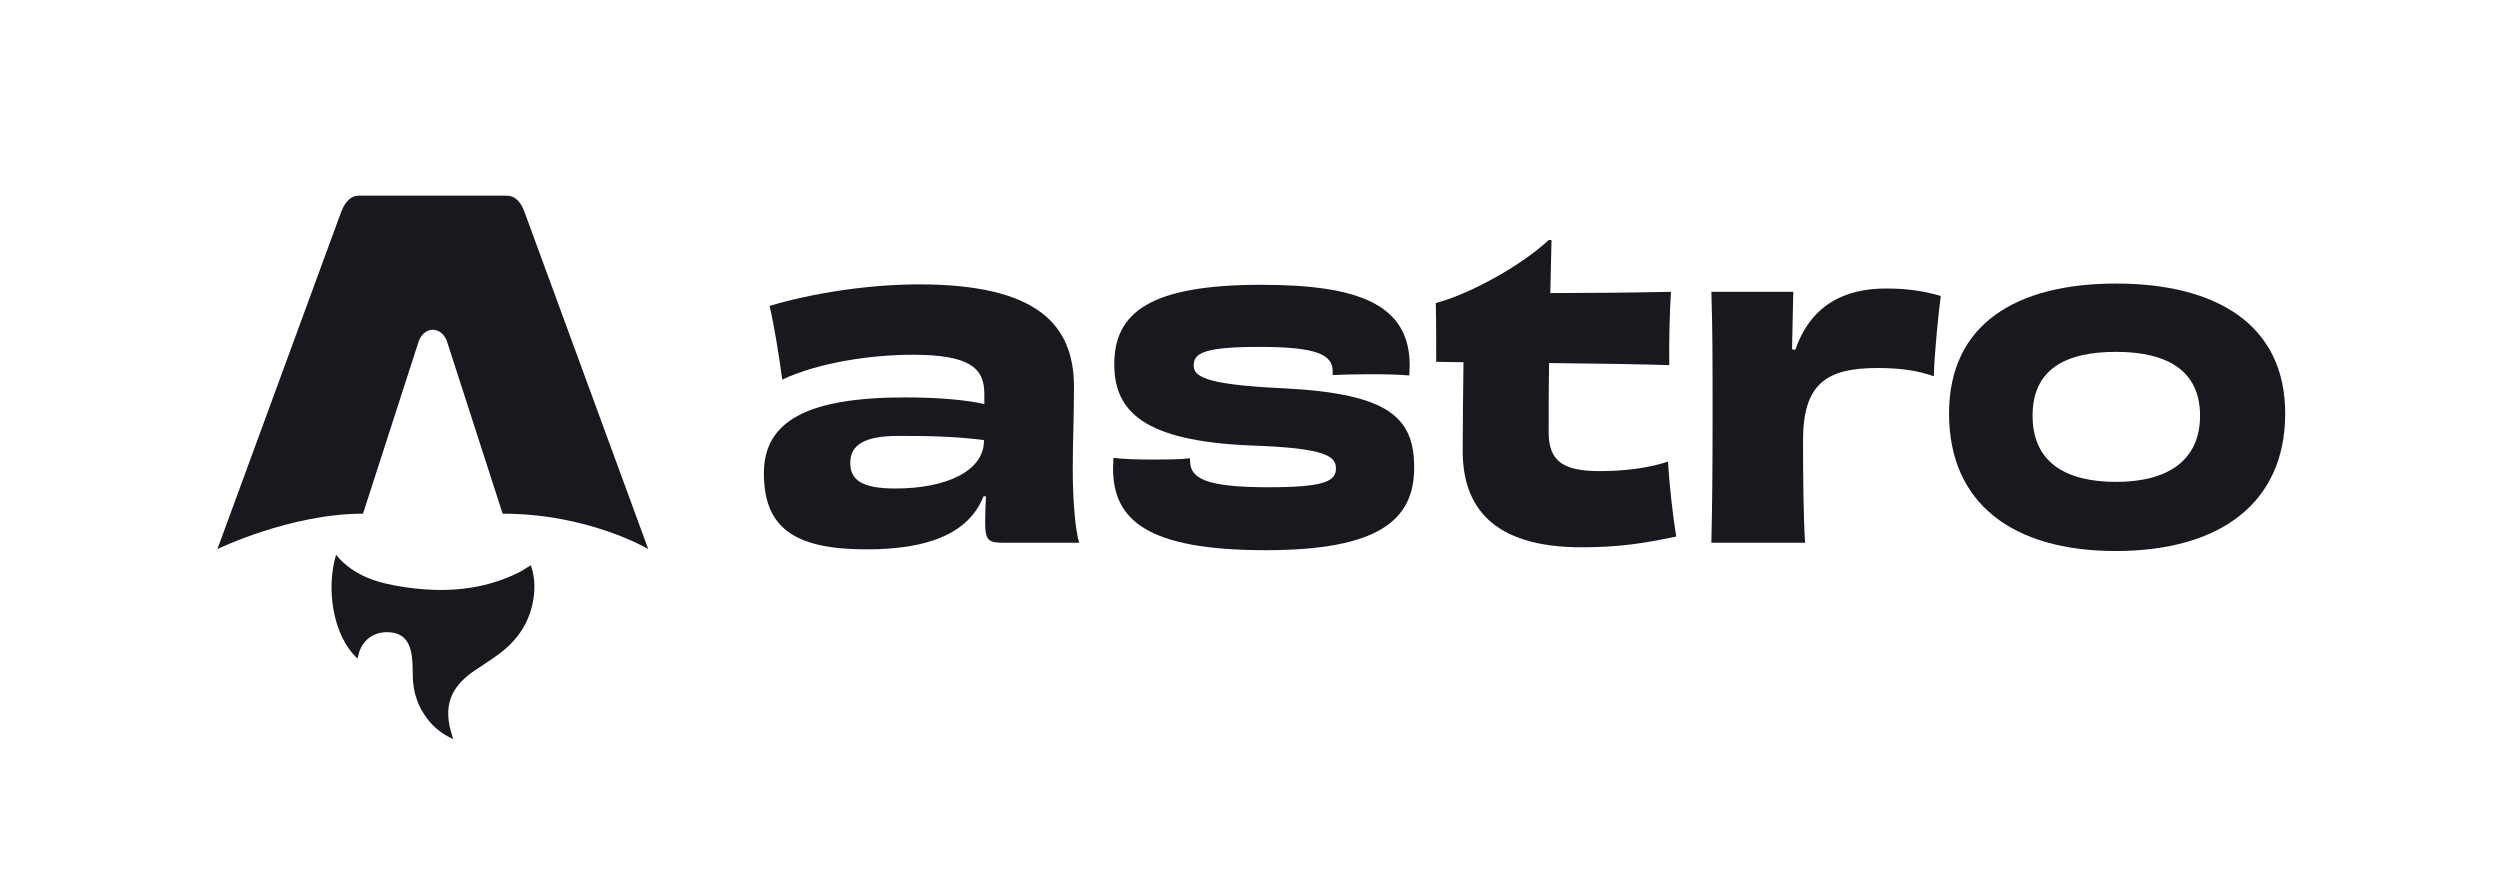
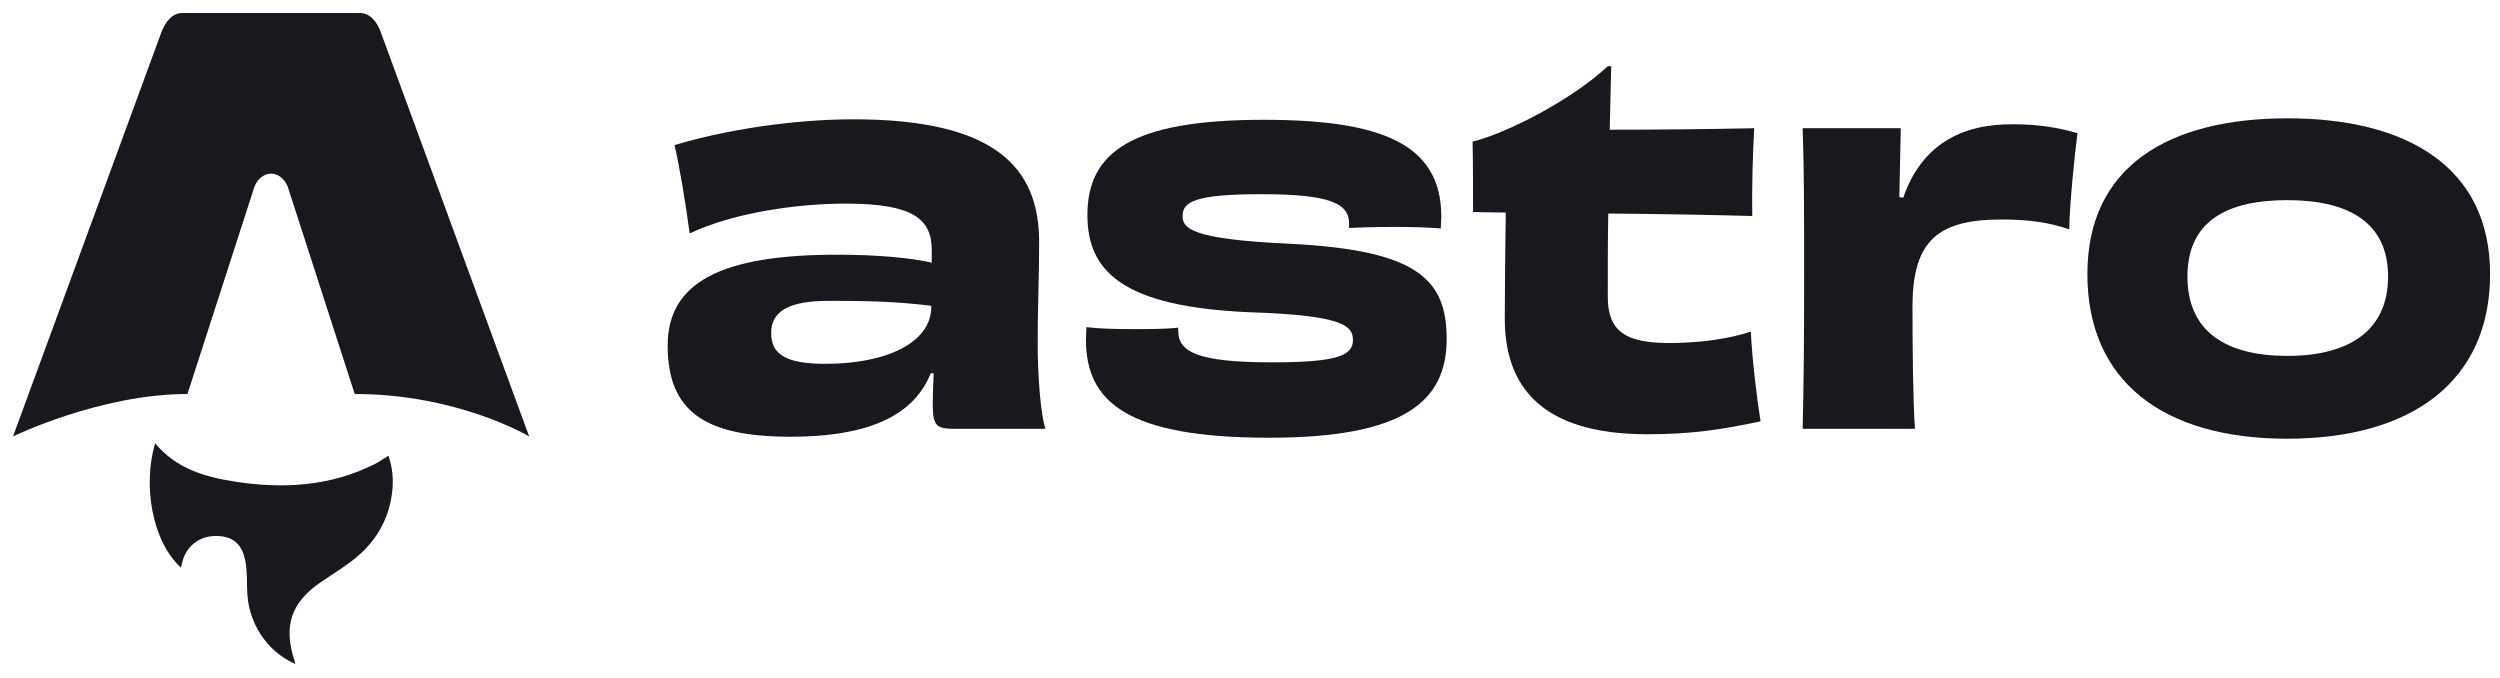
- <svg xmlns="http://www.w3.org/2000/svg" width="460" height="160" viewBox="0 0 460 160" fill="none">
-   <path d="M65.784 121.175C61.267 117.045 59.948 108.368 61.83 102.082C65.094 106.045 69.616 107.301 74.3 108.009C81.531 109.103 88.632 108.694 95.349 105.389C96.117 105.011 96.828 104.507 97.667 103.998C98.297 105.826 98.461 107.672 98.241 109.551C97.706 114.127 95.429 117.662 91.807 120.341C90.359 121.413 88.826 122.371 87.33 123.382C82.735 126.487 81.492 130.129 83.218 135.427C83.259 135.556 83.296 135.685 83.389 136C81.043 134.95 79.329 133.421 78.023 131.411C76.644 129.289 75.988 126.942 75.953 124.403C75.936 123.167 75.936 121.92 75.77 120.702C75.364 117.732 73.969 116.402 71.343 116.325C68.647 116.247 66.514 117.913 65.949 120.538C65.905 120.739 65.843 120.938 65.78 121.172L65.784 121.175Z" fill="#17191E" />
-   <path d="M40 101.034C40 101.034 53.377 94.518 66.792 94.518L76.907 63.215C77.285 61.702 78.391 60.673 79.639 60.673C80.888 60.673 81.993 61.702 82.372 63.215L92.486 94.518C108.374 94.518 119.279 101.034 119.279 101.034C119.279 101.034 96.556 39.133 96.511 39.009C95.859 37.179 94.758 36 93.274 36H66.007C64.523 36 63.466 37.179 62.77 39.009C62.721 39.131 40 101.034 40 101.034Z" fill="#17191E" />
-   <path d="M181.043 81.123C181.043 86.608 174.22 89.884 164.773 89.884C158.624 89.884 156.45 88.36 156.45 85.16C156.45 81.808 159.149 80.209 165.297 80.209C170.846 80.209 175.569 80.285 181.043 80.97V81.123ZM181.118 74.342C177.744 73.581 172.645 73.123 166.572 73.123C148.877 73.123 140.555 77.314 140.555 87.065C140.555 97.198 146.253 101.083 159.449 101.083C170.621 101.083 178.193 98.264 180.968 91.331H181.417C181.342 93.007 181.267 94.683 181.267 95.978C181.267 99.559 181.867 99.864 184.791 99.864H198.587C197.837 97.731 197.387 91.712 197.387 86.532C197.387 80.97 197.612 76.78 197.612 71.143C197.612 59.639 190.715 52.325 169.121 52.325C159.824 52.325 149.477 53.925 141.605 56.287C142.354 59.41 143.404 65.734 143.929 69.847C150.752 66.648 160.424 65.276 167.922 65.276C178.268 65.276 181.118 67.638 181.118 72.438V74.342Z" fill="#17191E" />
-   <path d="M218.971 84.322C217.097 84.551 214.547 84.551 211.923 84.551C209.149 84.551 206.6 84.475 204.875 84.246C204.875 84.856 204.8 85.541 204.8 86.151C204.8 95.674 211.023 101.235 232.917 101.235C253.535 101.235 260.208 95.75 260.208 86.075C260.208 76.933 255.785 72.438 236.216 71.447C220.995 70.762 219.646 69.086 219.646 67.181C219.646 64.972 221.595 63.829 231.792 63.829C242.364 63.829 245.213 65.276 245.213 68.324V69.009C246.712 68.933 249.412 68.857 252.186 68.857C254.81 68.857 257.659 68.933 259.309 69.086C259.309 68.4 259.384 67.79 259.384 67.257C259.384 56.058 250.086 52.401 232.092 52.401C211.848 52.401 205.025 57.353 205.025 67.029C205.025 75.714 210.499 81.123 229.918 81.961C244.238 82.418 245.813 84.018 245.813 86.227C245.813 88.589 243.488 89.655 233.442 89.655C221.895 89.655 218.971 88.055 218.971 84.779V84.322Z" fill="#17191E" />
-   <path d="M284.955 44.173C279.482 49.278 269.66 54.382 264.187 55.753C264.262 58.572 264.262 63.753 264.262 66.572L269.285 66.648C269.21 72.057 269.135 78.609 269.135 82.951C269.135 93.084 274.458 100.702 291.028 100.702C298.001 100.702 302.65 99.94 308.423 98.721C307.823 94.988 307.148 89.274 306.923 84.932C303.474 86.075 299.126 86.684 294.327 86.684C287.654 86.684 284.955 84.856 284.955 79.599C284.955 75.028 284.955 70.762 285.03 66.8C293.578 66.876 302.125 67.029 307.148 67.181C307.073 63.219 307.223 57.506 307.448 53.696C300.175 53.849 292.003 53.925 285.255 53.925C285.33 50.573 285.405 47.373 285.48 44.173H284.955Z" fill="#17191E" />
-   <path d="M329.736 64.286C329.811 60.324 329.886 56.972 329.961 53.696H314.89C315.115 60.248 315.115 66.953 315.115 76.78C315.115 86.608 315.04 93.388 314.89 99.864H332.135C331.835 95.293 331.76 87.598 331.76 81.046C331.76 70.686 335.959 67.714 345.481 67.714C349.905 67.714 353.054 68.248 355.828 69.238C355.903 65.353 356.653 57.81 357.102 54.458C354.253 53.62 351.104 53.087 347.28 53.087C339.108 53.011 333.11 56.363 330.336 64.362L329.736 64.286Z" fill="#17191E" />
-   <path d="M404.808 76.475C404.808 84.779 398.81 88.665 389.363 88.665C379.991 88.665 373.993 85.008 373.993 76.475C373.993 67.943 380.066 64.743 389.363 64.743C398.735 64.743 404.808 68.171 404.808 76.475ZM420.478 76.094C420.478 59.563 407.582 52.173 389.363 52.173C371.069 52.173 358.622 59.563 358.622 76.094C358.622 92.55 370.244 101.388 389.288 101.388C408.482 101.388 420.478 92.55 420.478 76.094Z" fill="#17191E" />
+ <svg xmlns="http://www.w3.org/2000/svg" width="100%" height="100%" viewBox="0 0 384 104" version="1.1" xml:space="preserve" style="fill-rule:evenodd;clip-rule:evenodd;stroke-linejoin:round;stroke-miterlimit:2;">
+   <g transform="matrix(1,0,0,1,-38,-34)">
+     <path d="M65.784,121.175C61.267,117.045 59.948,108.368 61.83,102.082C65.094,106.045 69.616,107.301 74.3,108.009C81.531,109.103 88.632,108.694 95.349,105.389C96.117,105.011 96.828,104.507 97.667,103.998C98.297,105.826 98.461,107.672 98.241,109.551C97.706,114.127 95.429,117.662 91.807,120.341C90.359,121.413 88.826,122.371 87.33,123.382C82.735,126.487 81.492,130.129 83.218,135.427C83.259,135.556 83.296,135.685 83.389,136C81.043,134.95 79.329,133.421 78.023,131.411C76.644,129.289 75.988,126.942 75.953,124.403C75.936,123.167 75.936,121.92 75.77,120.702C75.364,117.732 73.969,116.402 71.343,116.325C68.647,116.247 66.514,117.913 65.949,120.538C65.905,120.739 65.843,120.938 65.78,121.172L65.784,121.175Z" style="fill:rgb(23,25,30);fill-rule:nonzero;" />
+   </g>
+   <g transform="matrix(1,0,0,1,-38,-34)">
+     <path d="M40,101.034C40,101.034 53.377,94.518 66.792,94.518L76.907,63.215C77.285,61.702 78.391,60.673 79.639,60.673C80.888,60.673 81.993,61.702 82.372,63.215L92.486,94.518C108.374,94.518 119.279,101.034 119.279,101.034C119.279,101.034 96.556,39.133 96.511,39.009C95.859,37.179 94.758,36 93.274,36L66.007,36C64.523,36 63.466,37.179 62.77,39.009C62.721,39.131 40,101.034 40,101.034Z" style="fill:rgb(23,25,30);fill-rule:nonzero;" />
+   </g>
+   <g transform="matrix(1,0,0,1,-38,-34)">
+     <path d="M181.043,81.123C181.043,86.608 174.22,89.884 164.773,89.884C158.624,89.884 156.45,88.36 156.45,85.16C156.45,81.808 159.149,80.209 165.297,80.209C170.846,80.209 175.569,80.285 181.043,80.97L181.043,81.123ZM181.118,74.342C177.744,73.581 172.645,73.123 166.572,73.123C148.877,73.123 140.555,77.314 140.555,87.065C140.555,97.198 146.253,101.083 159.449,101.083C170.621,101.083 178.193,98.264 180.968,91.331L181.417,91.331C181.342,93.007 181.267,94.683 181.267,95.978C181.267,99.559 181.867,99.864 184.791,99.864L198.587,99.864C197.837,97.731 197.387,91.712 197.387,86.532C197.387,80.97 197.612,76.78 197.612,71.143C197.612,59.639 190.715,52.325 169.121,52.325C159.824,52.325 149.477,53.925 141.605,56.287C142.354,59.41 143.404,65.734 143.929,69.847C150.752,66.648 160.424,65.276 167.922,65.276C178.268,65.276 181.118,67.638 181.118,72.438L181.118,74.342Z" style="fill:rgb(23,25,30);fill-rule:nonzero;" />
+   </g>
+   <g transform="matrix(1,0,0,1,-38,-34)">
+     <path d="M218.971,84.322C217.097,84.551 214.547,84.551 211.923,84.551C209.149,84.551 206.6,84.475 204.875,84.246C204.875,84.856 204.8,85.541 204.8,86.151C204.8,95.674 211.023,101.235 232.917,101.235C253.535,101.235 260.208,95.75 260.208,86.075C260.208,76.933 255.785,72.438 236.216,71.447C220.995,70.762 219.646,69.086 219.646,67.181C219.646,64.972 221.595,63.829 231.792,63.829C242.364,63.829 245.213,65.276 245.213,68.324L245.213,69.009C246.712,68.933 249.412,68.857 252.186,68.857C254.81,68.857 257.659,68.933 259.309,69.086C259.309,68.4 259.384,67.79 259.384,67.257C259.384,56.058 250.086,52.401 232.092,52.401C211.848,52.401 205.025,57.353 205.025,67.029C205.025,75.714 210.499,81.123 229.918,81.961C244.238,82.418 245.813,84.018 245.813,86.227C245.813,88.589 243.488,89.655 233.442,89.655C221.895,89.655 218.971,88.055 218.971,84.779L218.971,84.322Z" style="fill:rgb(23,25,30);fill-rule:nonzero;" />
+   </g>
+   <g transform="matrix(1,0,0,1,-38,-34)">
+     <path d="M284.955,44.173C279.482,49.278 269.66,54.382 264.187,55.753C264.262,58.572 264.262,63.753 264.262,66.572L269.285,66.648C269.21,72.057 269.135,78.609 269.135,82.951C269.135,93.084 274.458,100.702 291.028,100.702C298.001,100.702 302.65,99.94 308.423,98.721C307.823,94.988 307.148,89.274 306.923,84.932C303.474,86.075 299.126,86.684 294.327,86.684C287.654,86.684 284.955,84.856 284.955,79.599C284.955,75.028 284.955,70.762 285.03,66.8C293.578,66.876 302.125,67.029 307.148,67.181C307.073,63.219 307.223,57.506 307.448,53.696C300.175,53.849 292.003,53.925 285.255,53.925C285.33,50.573 285.405,47.373 285.48,44.173L284.955,44.173Z" style="fill:rgb(23,25,30);fill-rule:nonzero;" />
+   </g>
+   <g transform="matrix(1,0,0,1,-38,-34)">
+     <path d="M329.736,64.286C329.811,60.324 329.886,56.972 329.961,53.696L314.89,53.696C315.115,60.248 315.115,66.953 315.115,76.78C315.115,86.608 315.04,93.388 314.89,99.864L332.135,99.864C331.835,95.293 331.76,87.598 331.76,81.046C331.76,70.686 335.959,67.714 345.481,67.714C349.905,67.714 353.054,68.248 355.828,69.238C355.903,65.353 356.653,57.81 357.102,54.458C354.253,53.62 351.104,53.087 347.28,53.087C339.108,53.011 333.11,56.363 330.336,64.362L329.736,64.286Z" style="fill:rgb(23,25,30);fill-rule:nonzero;" />
+   </g>
+   <g transform="matrix(1,0,0,1,-38,-34)">
+     <path d="M404.808,76.475C404.808,84.779 398.81,88.665 389.363,88.665C379.991,88.665 373.993,85.008 373.993,76.475C373.993,67.943 380.066,64.743 389.363,64.743C398.735,64.743 404.808,68.171 404.808,76.475ZM420.478,76.094C420.478,59.563 407.582,52.173 389.363,52.173C371.069,52.173 358.622,59.563 358.622,76.094C358.622,92.55 370.244,101.388 389.288,101.388C408.482,101.388 420.478,92.55 420.478,76.094Z" style="fill:rgb(23,25,30);fill-rule:nonzero;" />
+   </g>
</svg>
